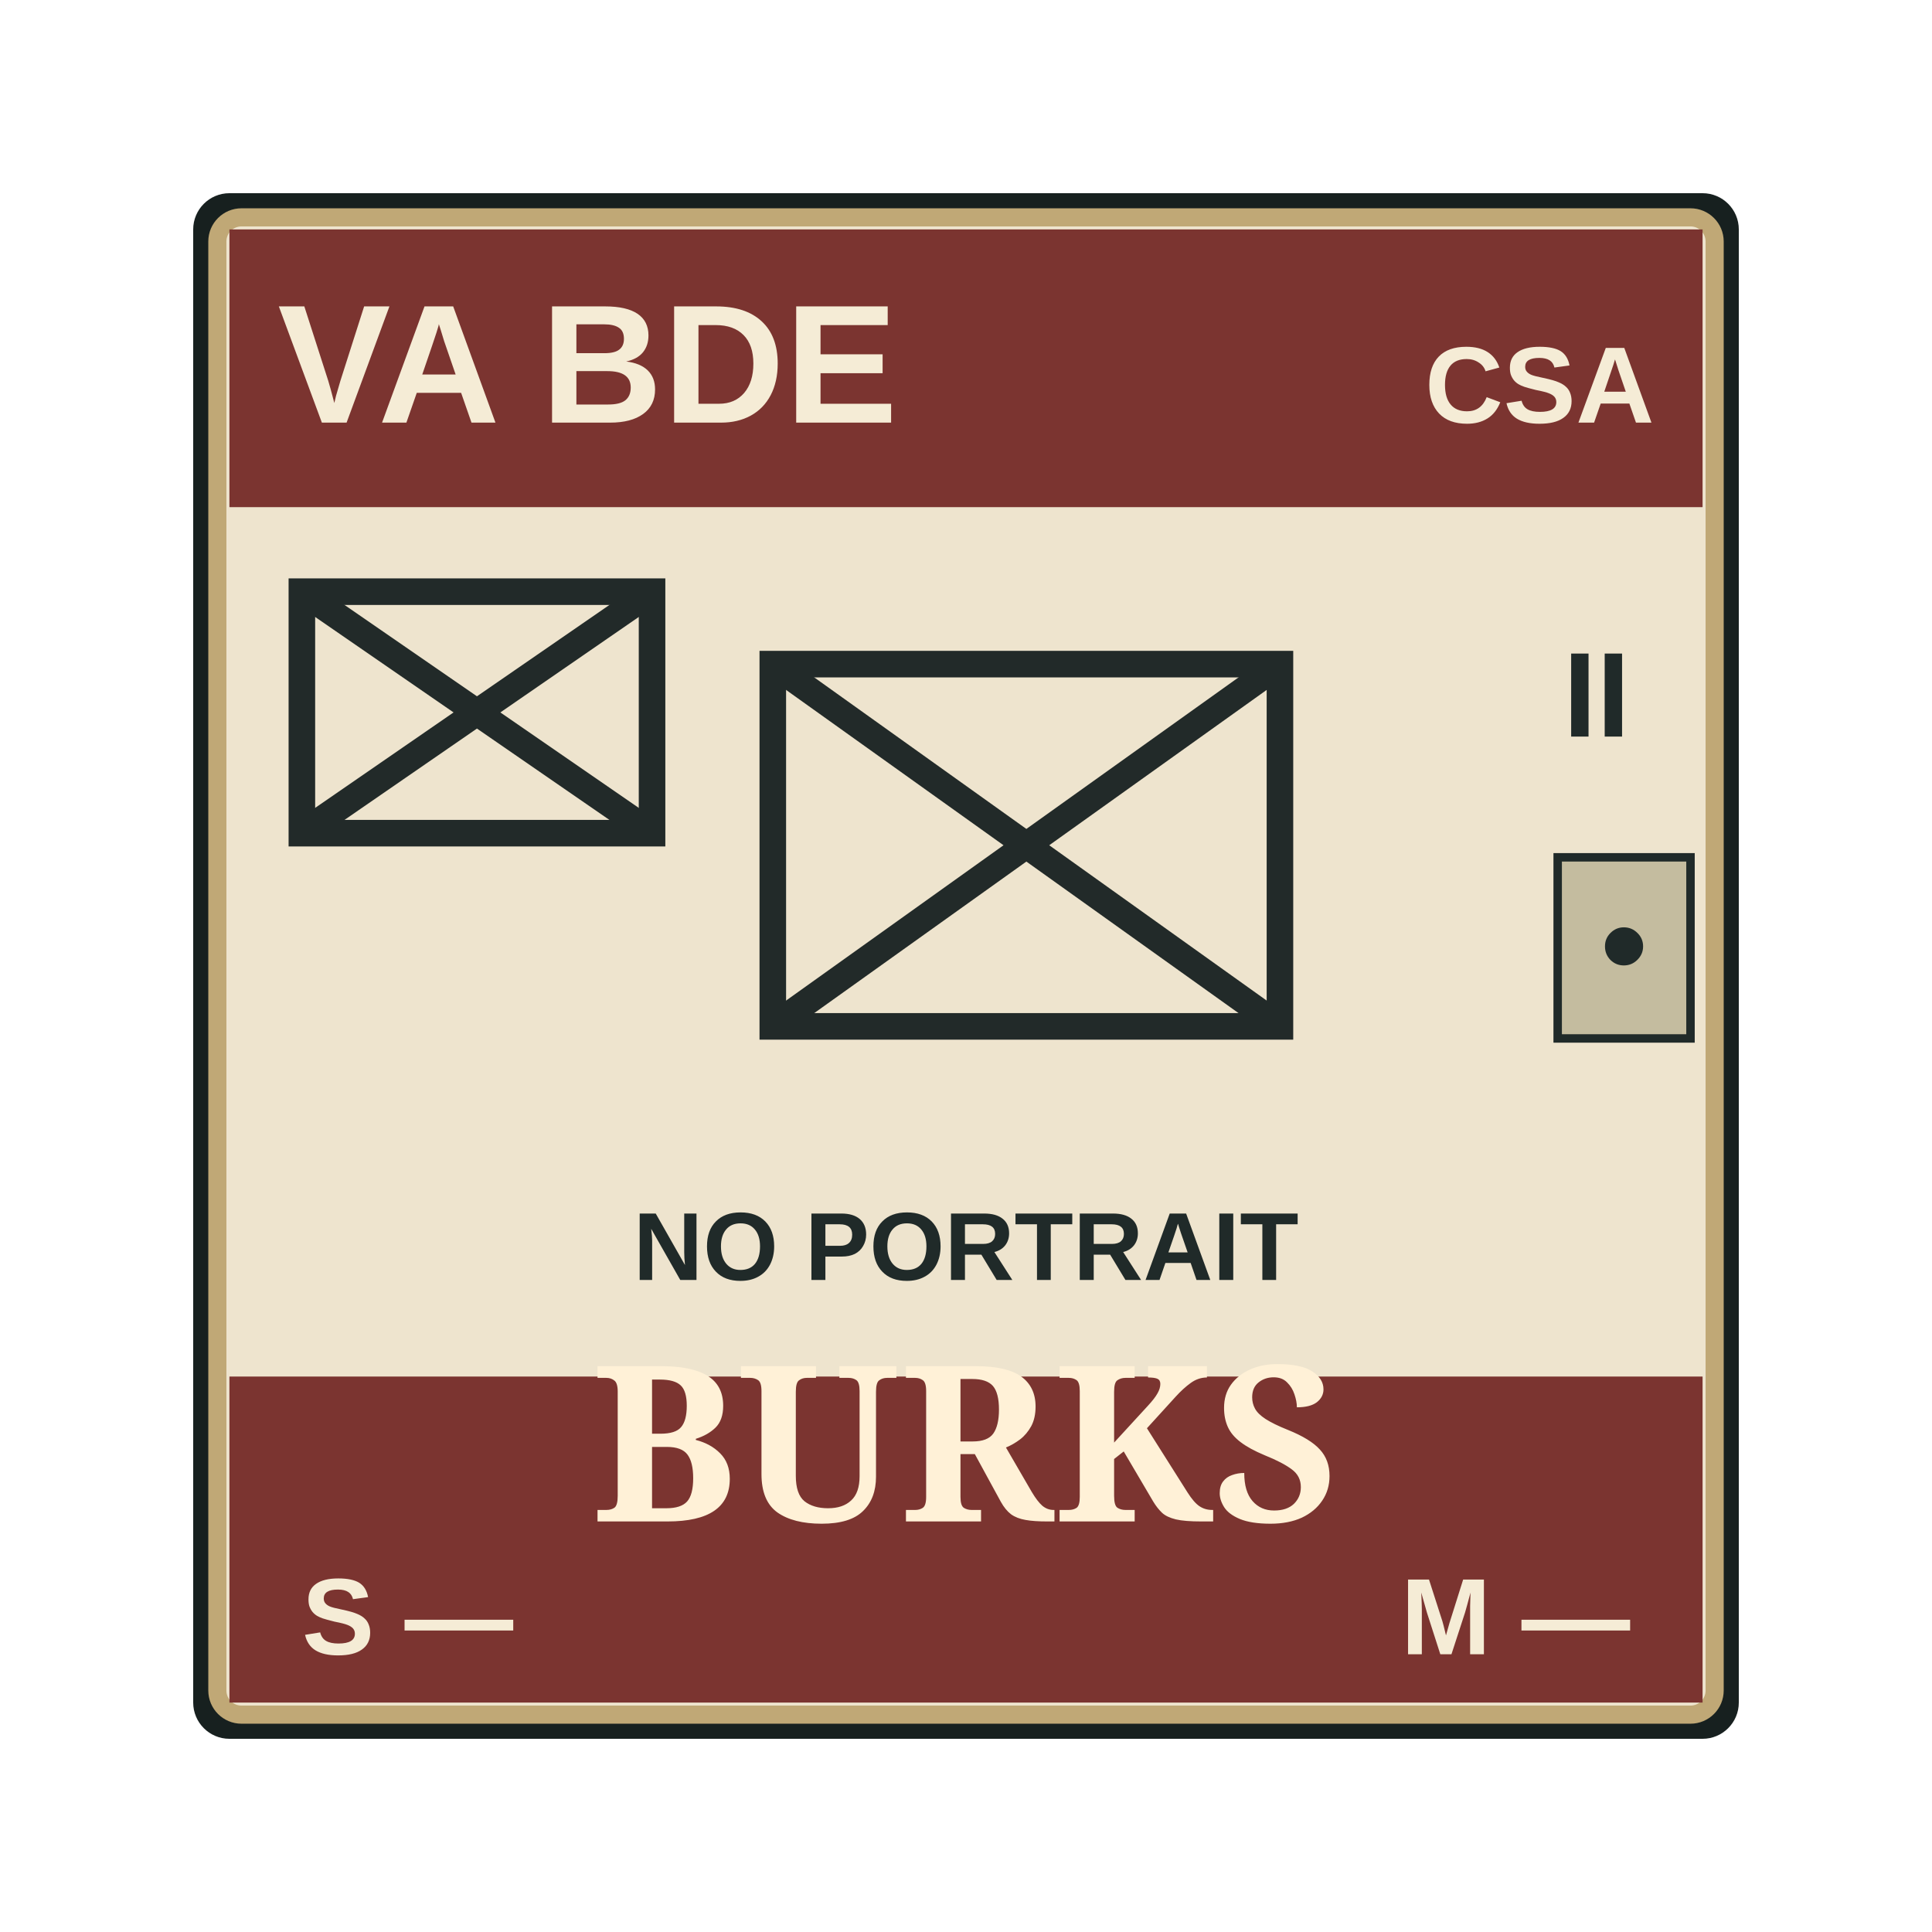
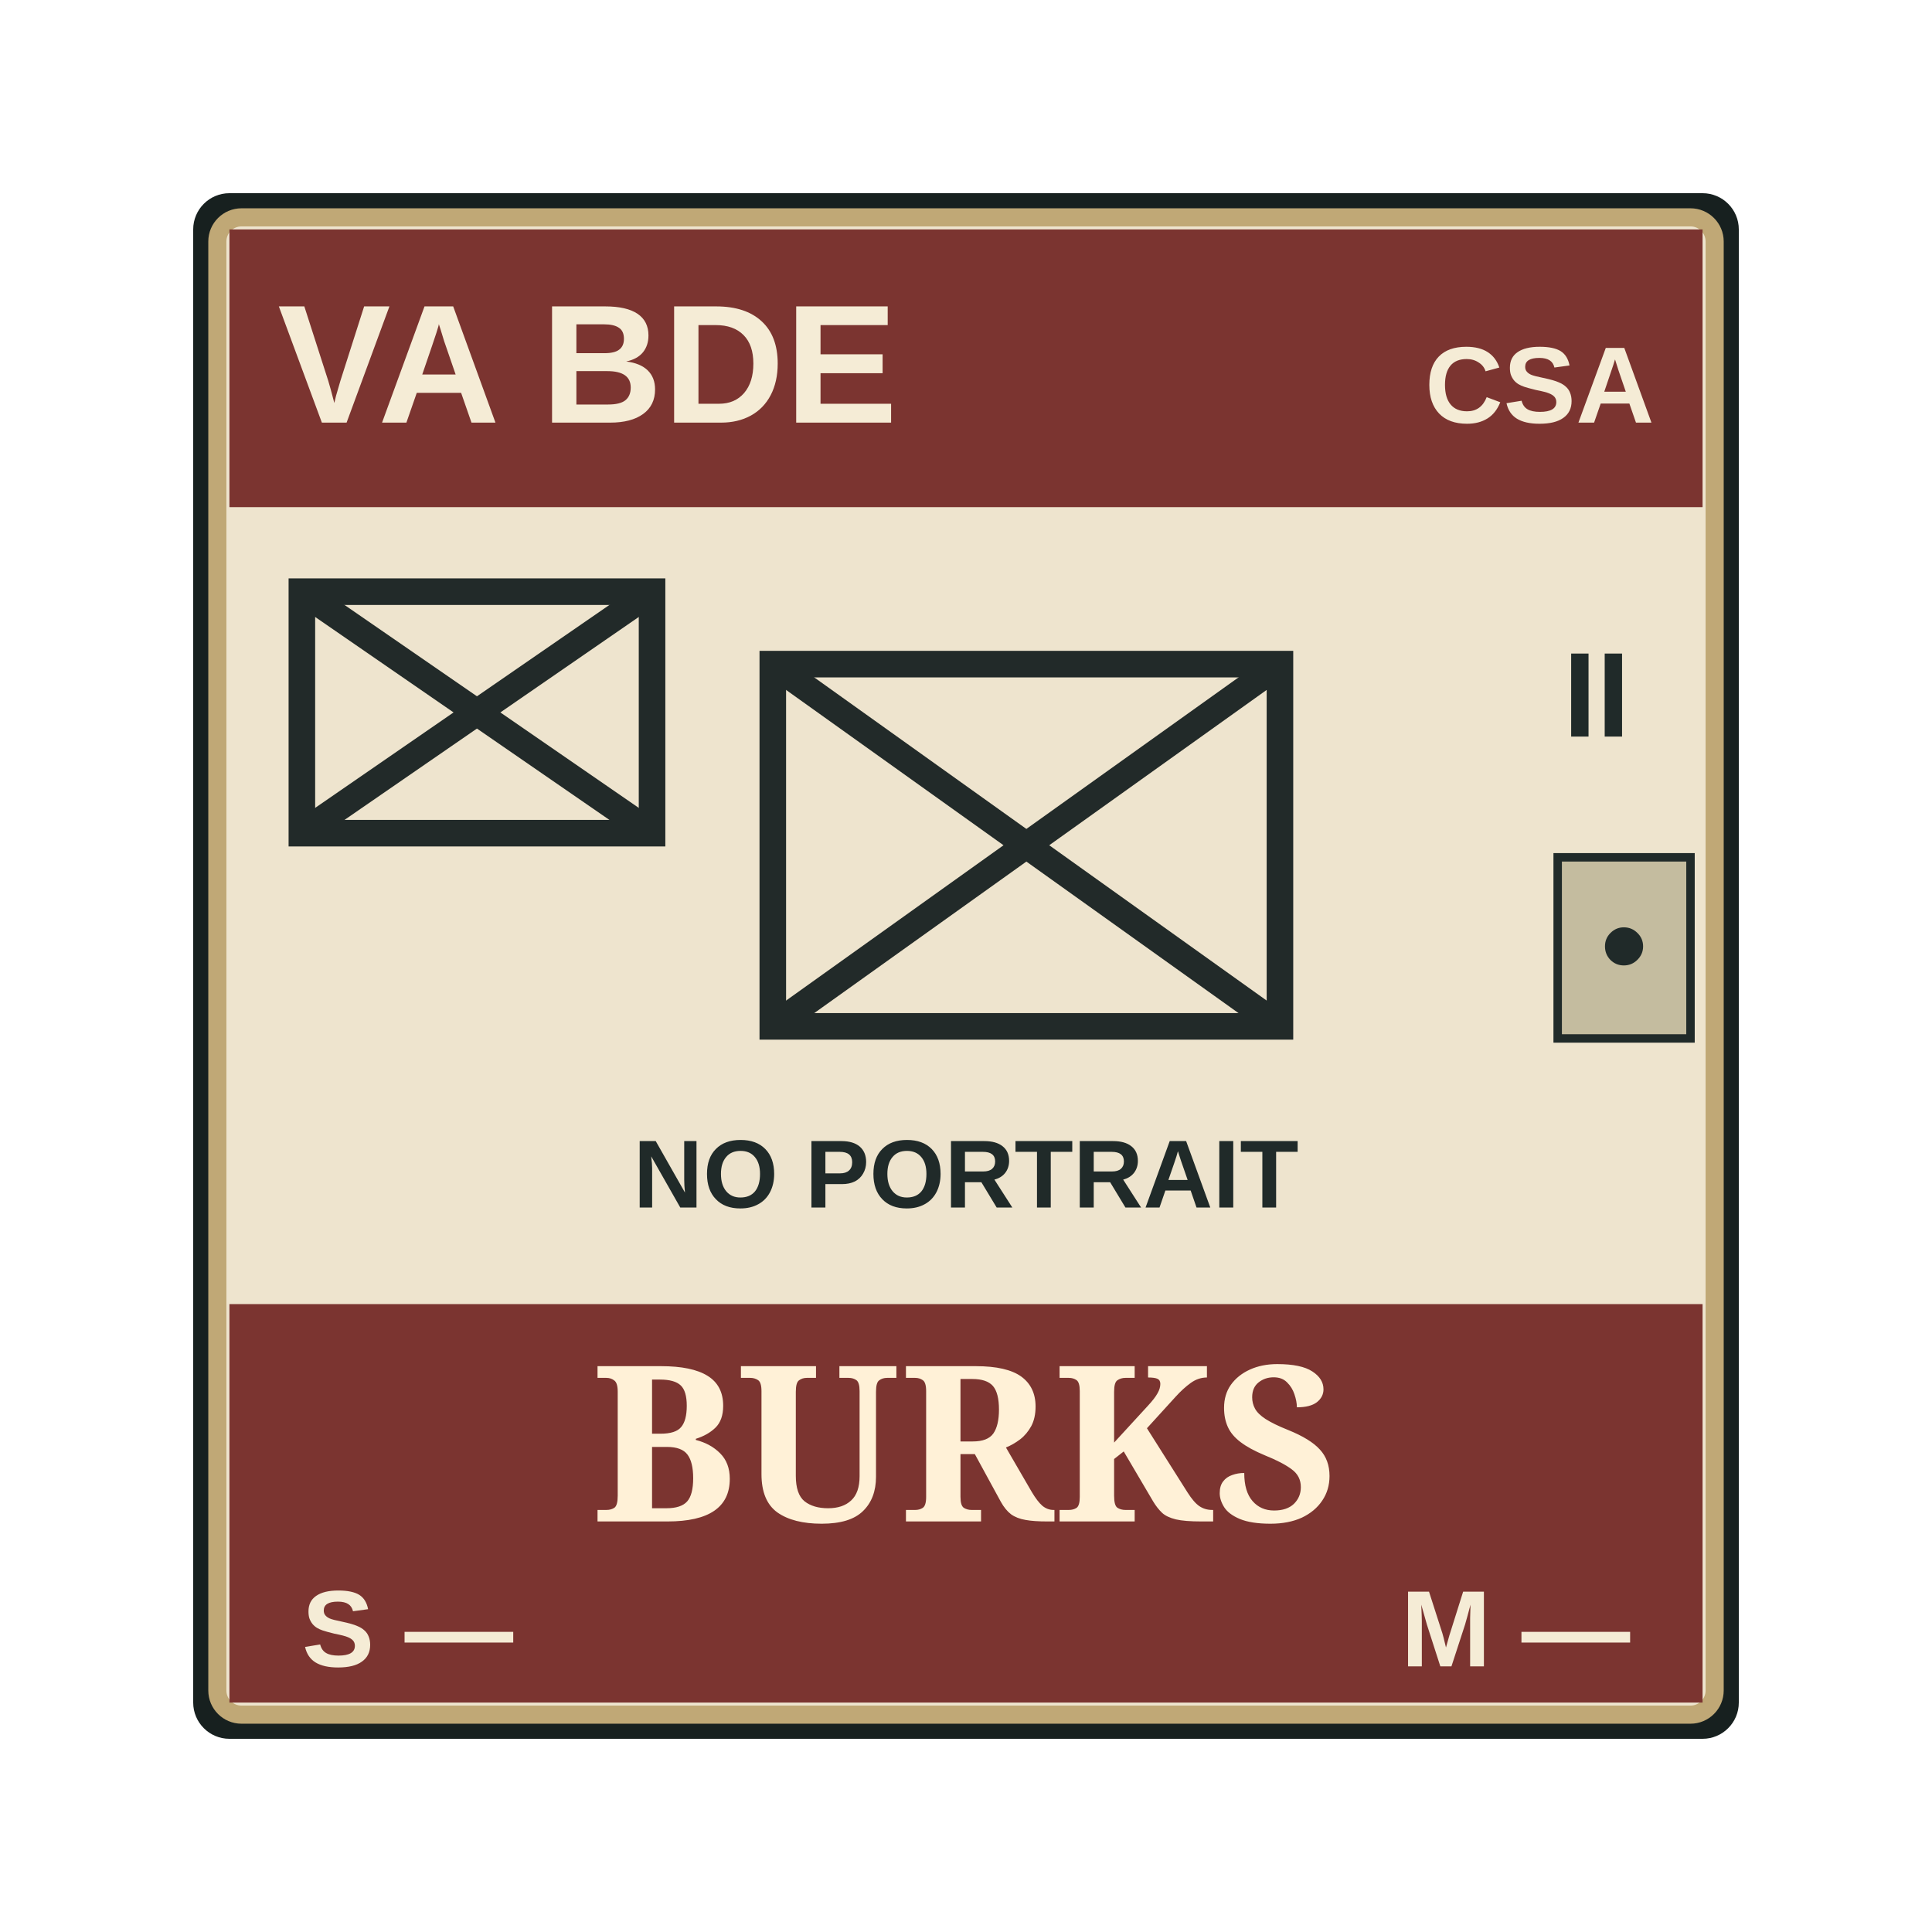
<svg xmlns="http://www.w3.org/2000/svg" width="512" height="512" viewBox="0 0 160 160">
  <rect x="16" y="16.0" width="128" height="128" rx="3" fill="#17201f" />
  <rect x="18" y="18.0" width="124" height="124" rx="2" fill="#eee4ce" stroke="#c0a876" stroke-width="1.5" />
  <rect x="19" y="19.0" width="122" height="23" fill="#7b3430" />
  <text x="23" y="35.0" fill="#f5ecd6" font-family="Arial" font-size="14" font-weight="bold" text-anchor="start">VA BDE</text>
  <text x="137" y="35.0" fill="#f5ecd6" font-family="Arial" font-size="9" font-weight="bold" text-anchor="end">CSA</text>
  <g stroke="#222a29" stroke-width="2.2" fill="none">
    <rect x="64" y="55.0" width="42" height="30" />
    <path d="M64,55.0l42,30m0,-30l-42,30" />
  </g>
-   <text x="80" y="106.0" fill="#202a29" font-family="Arial" font-size="8" font-weight="bold" text-anchor="middle">NO PORTRAIT</text>
+   <text x="80" y="100.0" fill="#202a29" font-family="Arial" font-size="8" font-weight="bold" text-anchor="middle">NO PORTRAIT</text>
  <g stroke="#222a29" stroke-width="2.2" fill="none">
    <rect x="25" y="49.0" width="29" height="20" />
    <path d="M25,49.0l29,20m0,-20l-29,20" />
  </g>
  <text x="135" y="61.0" fill="#202a29" font-family="Arial" font-size="10" font-weight="bold" text-anchor="end">II</text>
-   <rect x="19" y="114.0" width="122" height="27" fill="#7b3430" />
+   <rect x="19" y="108.0" width="122" height="33" fill="#7b3430" />
  <text x="80" y="126.0" fill="#fff1d7" font-family="Georgia" font-size="18" font-weight="bold" text-anchor="middle">BURKS</text>
-   <text x="25" y="137.0" fill="#f5ecd6" font-family="Arial" font-size="9" font-weight="bold" text-anchor="start">S —</text>
-   <text x="135" y="137.0" fill="#f5ecd6" font-family="Arial" font-size="9" font-weight="bold" text-anchor="end">M —</text>
+   <text x="25" y="138.0" fill="#f5ecd6" font-family="Arial" font-size="9" font-weight="bold" text-anchor="start">S —</text>
+   <text x="135" y="138.0" fill="#f5ecd6" font-family="Arial" font-size="9" font-weight="bold" text-anchor="end">M —</text>
  <rect x="129" y="71.0" width="11" height="15" fill="#c4bc9f" stroke="#202a29" stroke-width=".7" />
  <text x="134.5" y="82.0" fill="#202a29" font-family="Arial" font-size="11" font-weight="bold" text-anchor="middle">•</text>
</svg>
